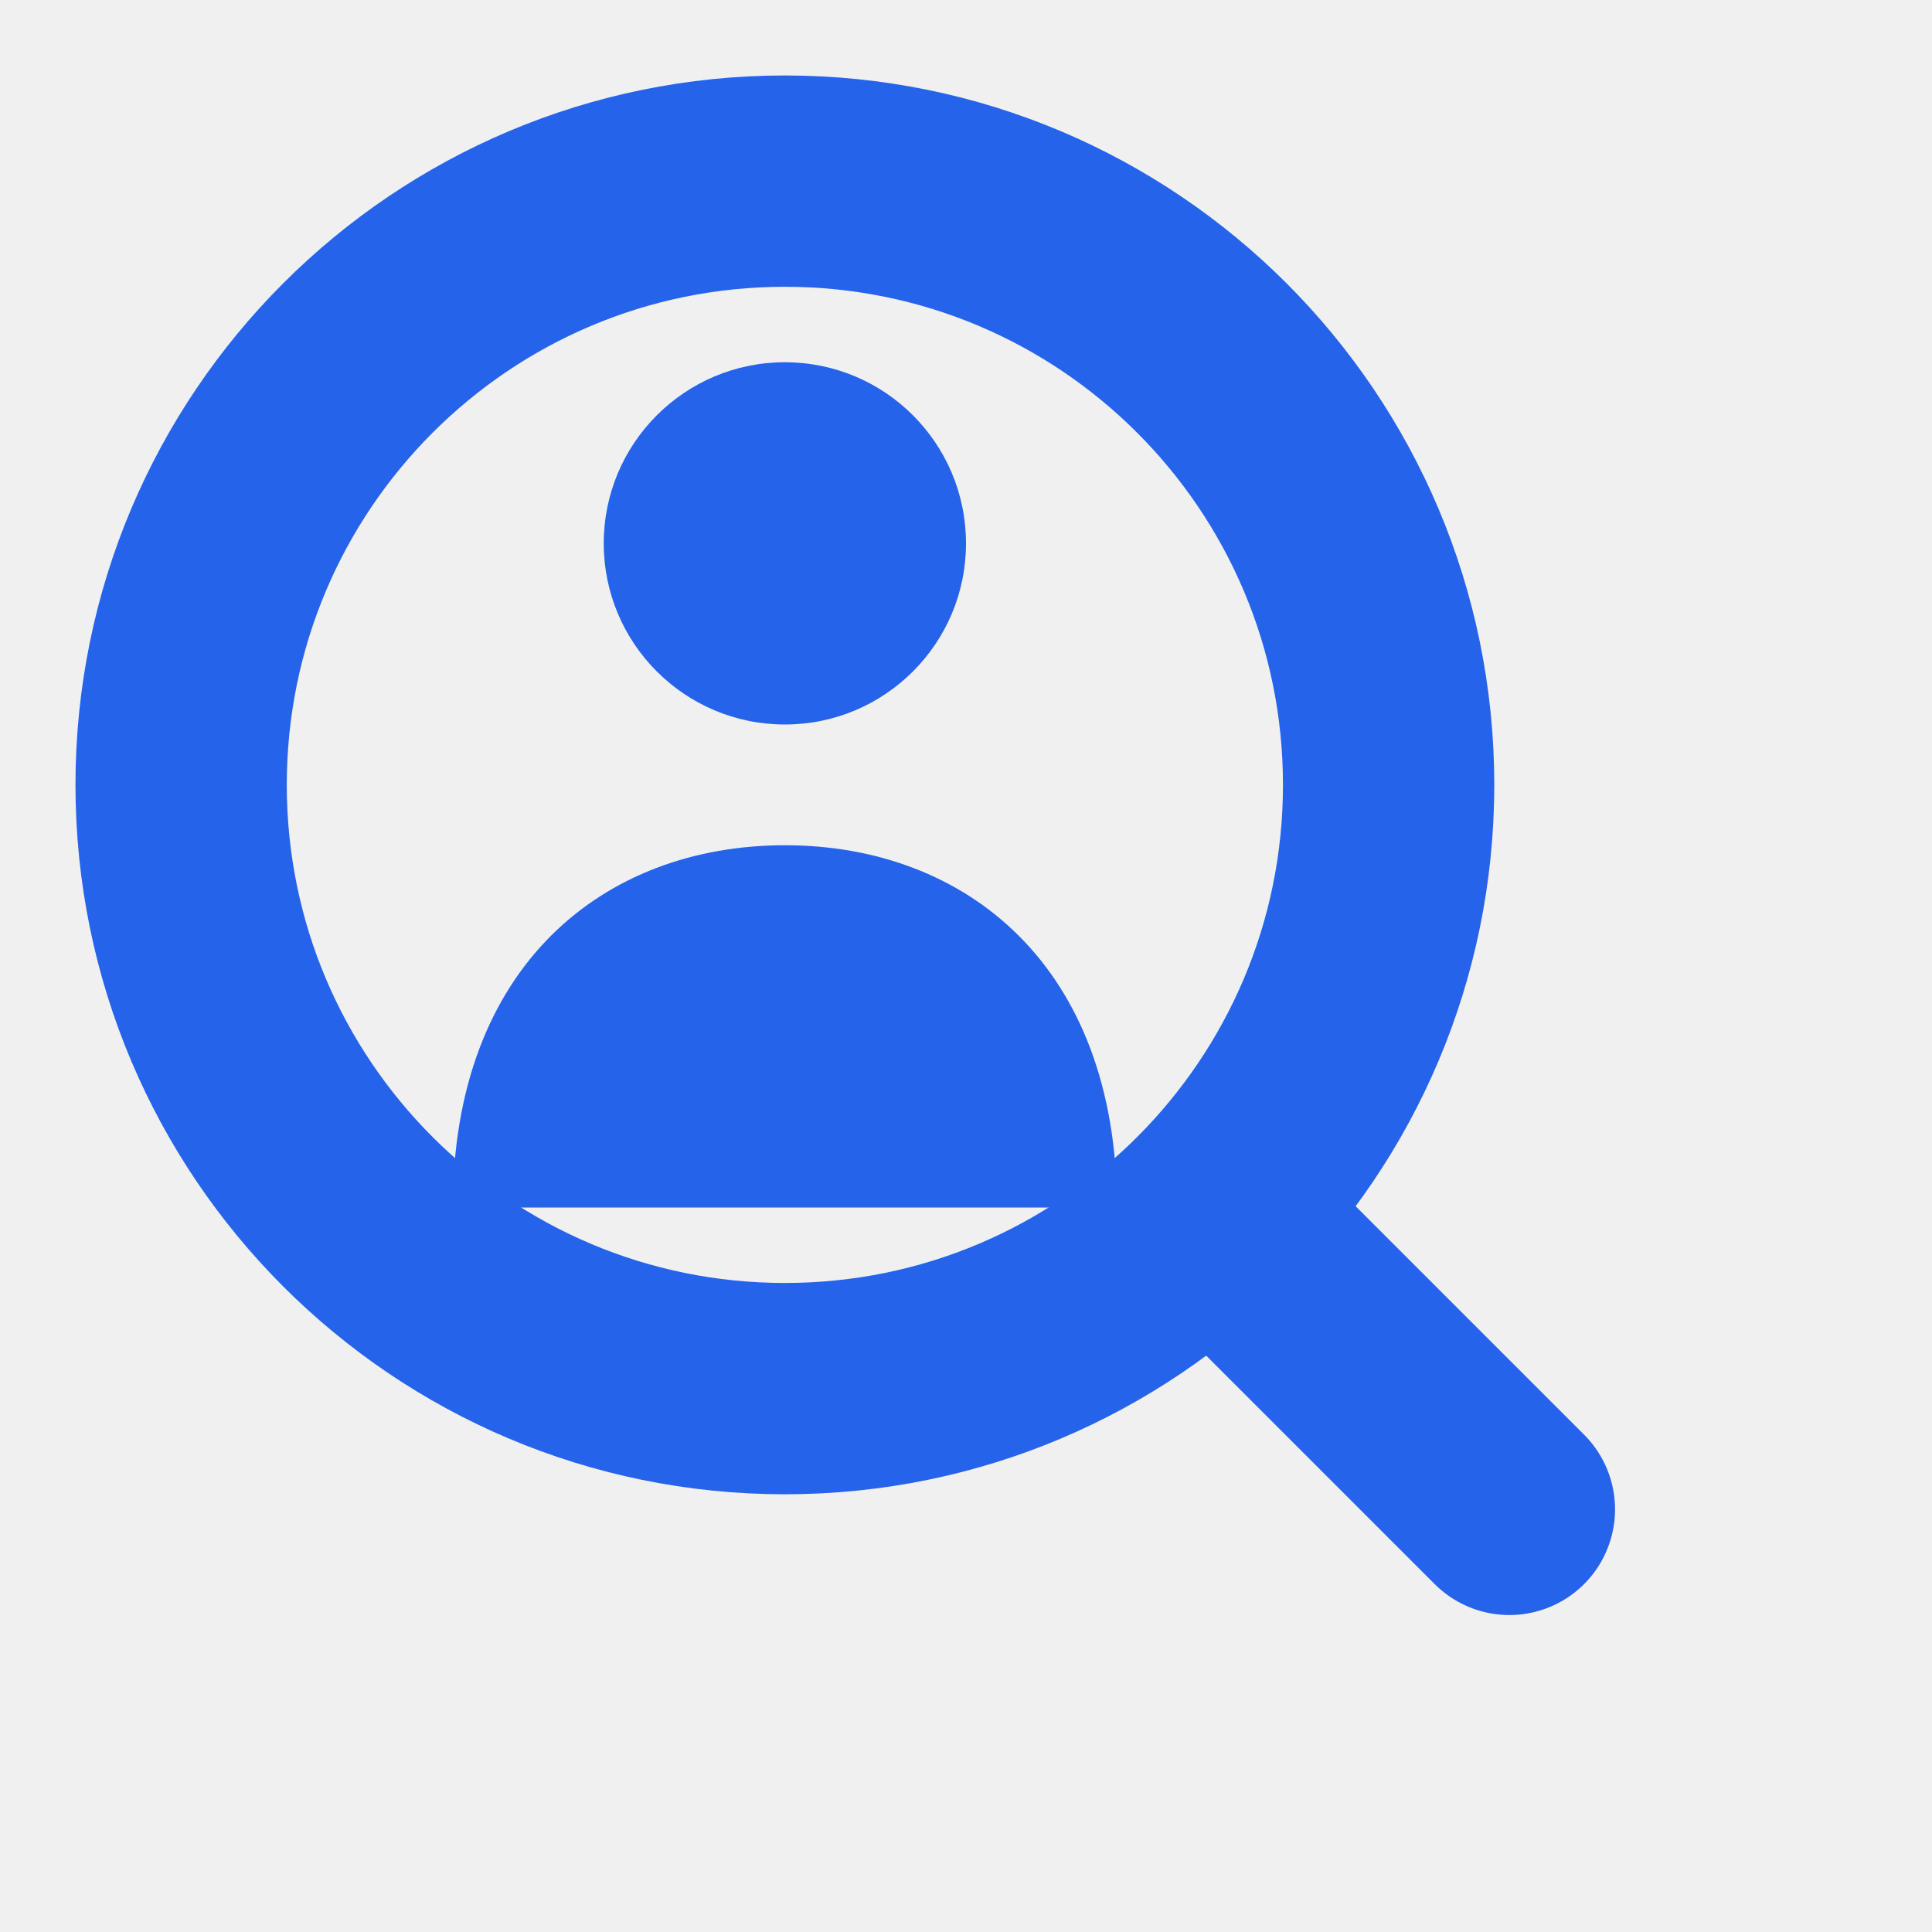
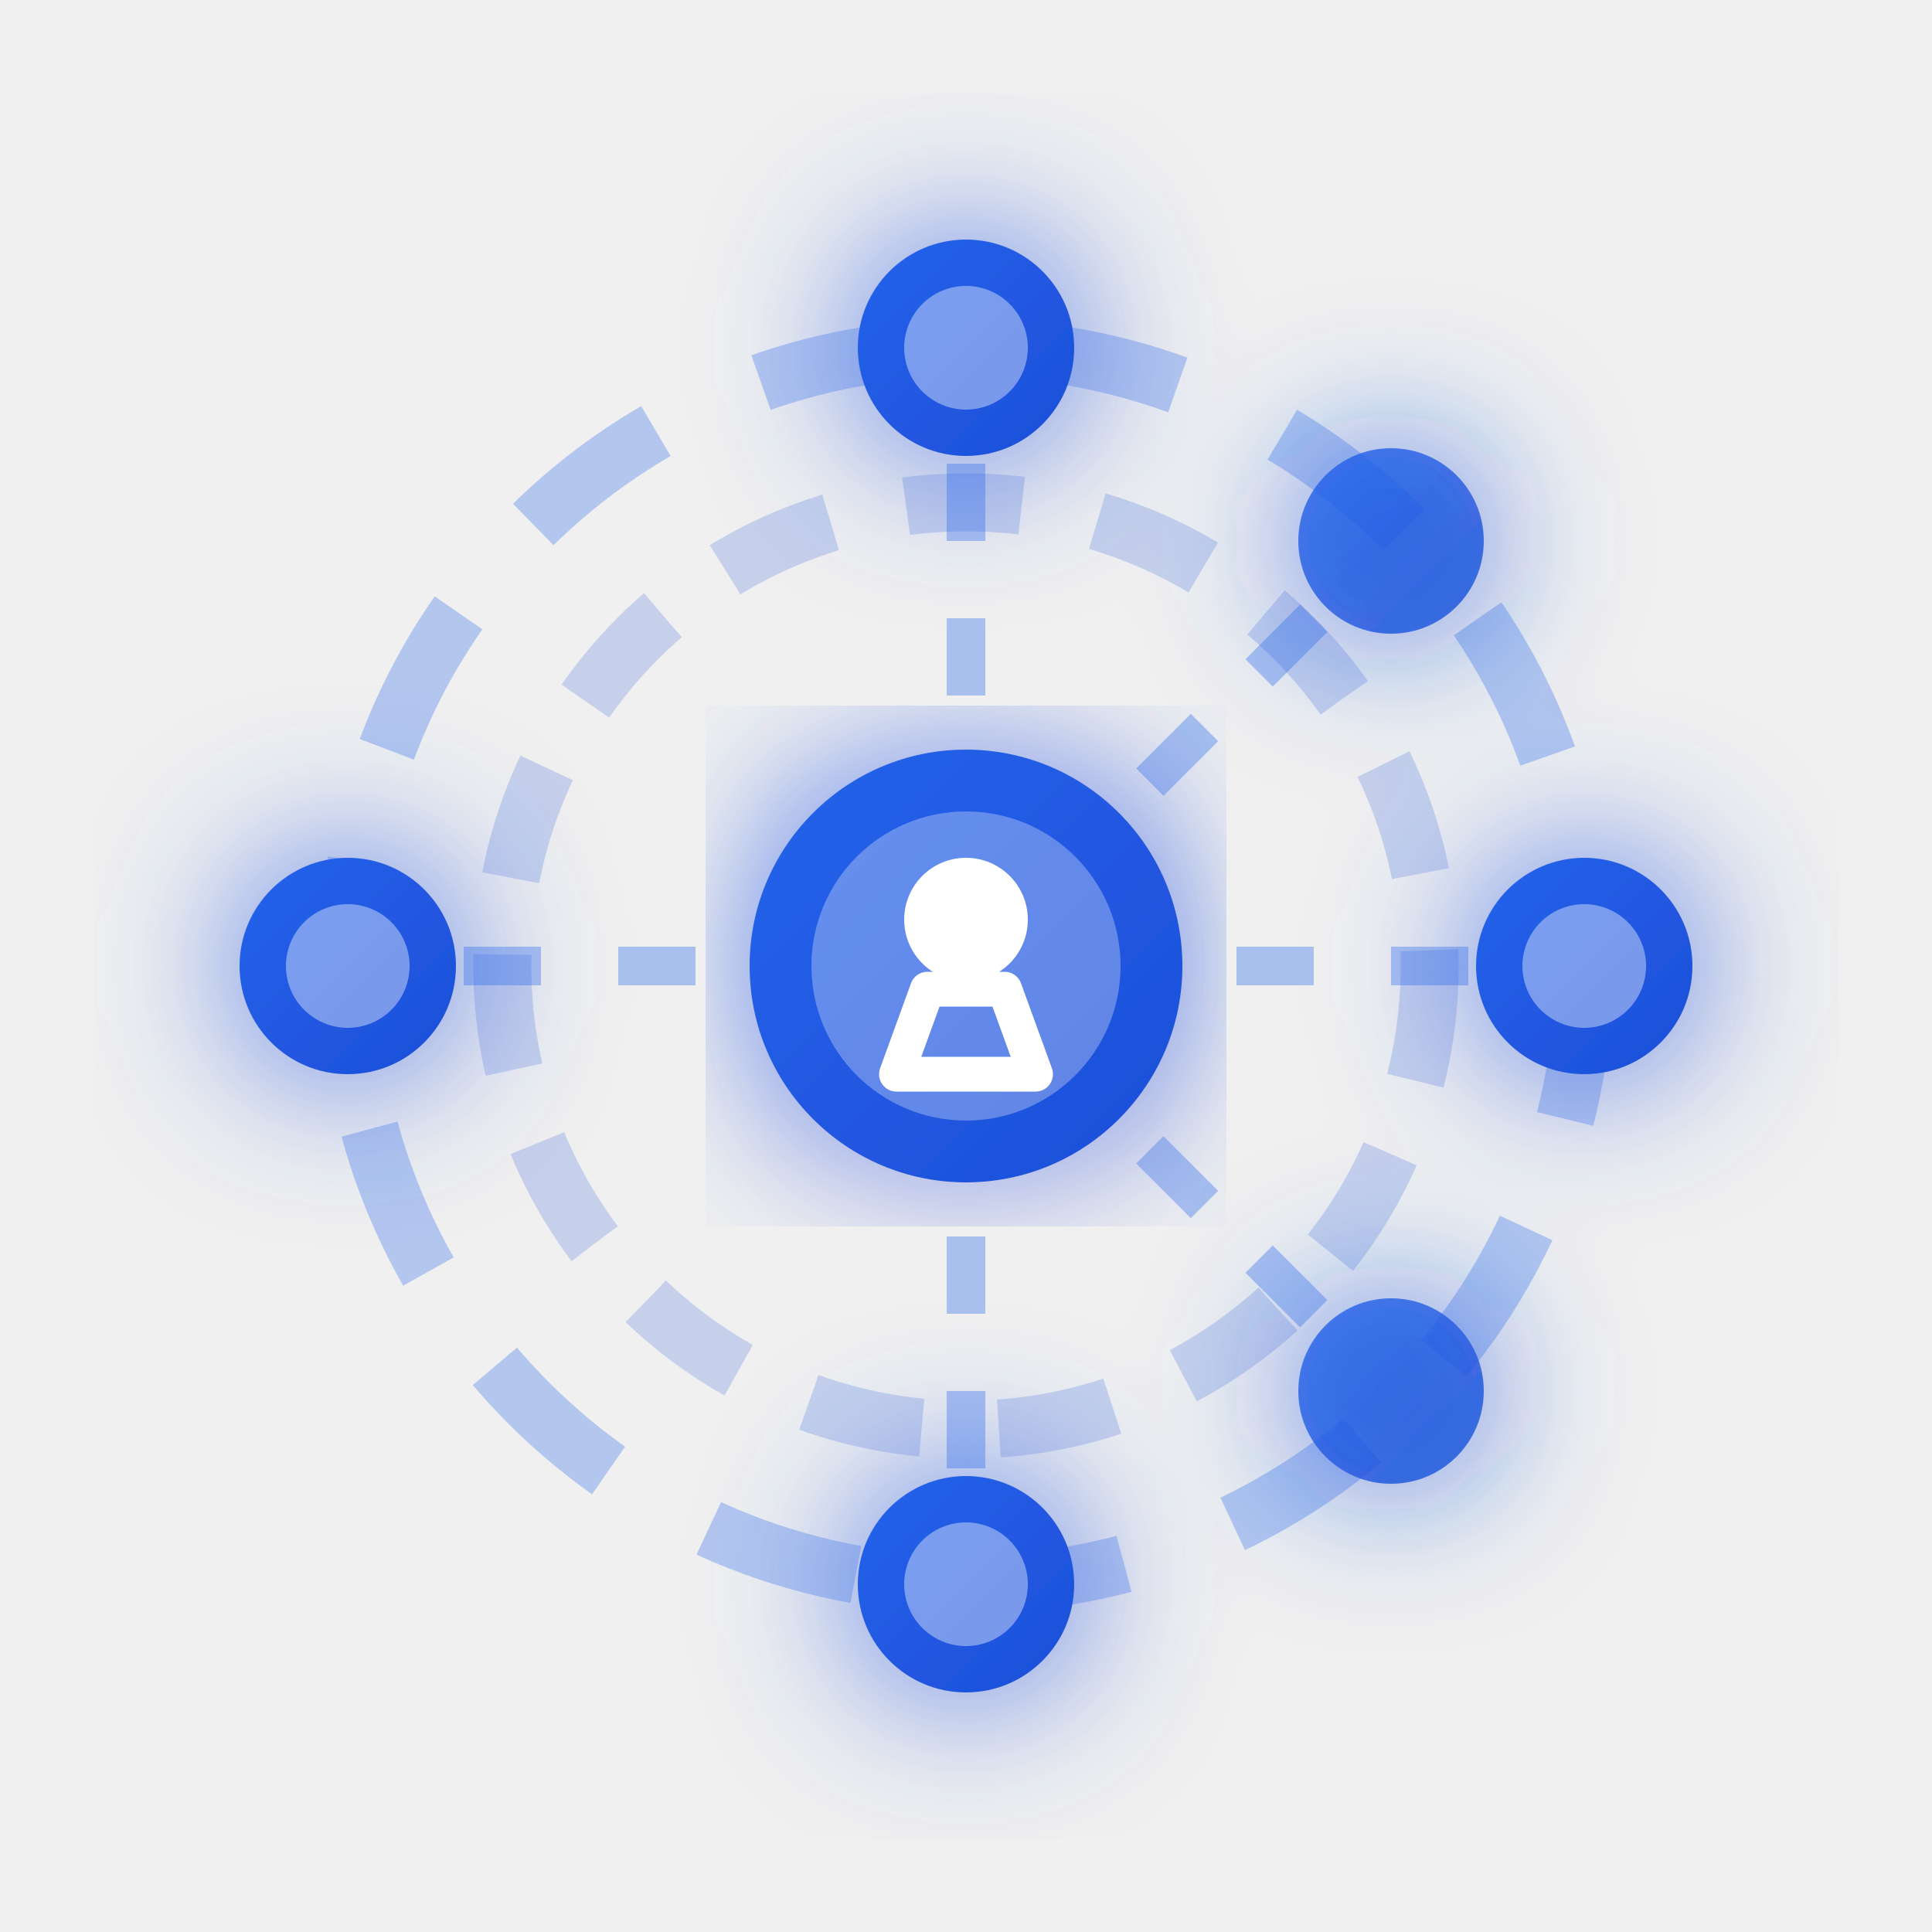
- <svg xmlns="http://www.w3.org/2000/svg" width="32" height="32" viewBox="0 0 32 32" fill="none">
-   <circle cx="13" cy="13" r="10" stroke="#2563EB" stroke-width="3.5" fill="none" />
-   <line x1="21" y1="21" x2="25" y2="25" stroke="#2563EB" stroke-width="3.5" stroke-linecap="round" />
-   <circle cx="13" cy="9" r="3" fill="#2563EB" />
-   <path d="M7.5 20 C7.5 16, 10 14, 13 14 C16 14, 18.5 16, 18.5 20" fill="#2563EB" />
+ <svg xmlns="http://www.w3.org/2000/svg" width="50" height="50" viewBox="0 0 50 50" fill="none" role="img" aria-label="ConvexHire Icon">
+   <defs>
+     <linearGradient id="aiGradient" x1="0%" y1="0%" x2="100%" y2="100%">
+       <stop offset="0%" style="stop-color:#2563EB;stop-opacity:1" />
+       <stop offset="100%" style="stop-color:#1d4ed8;stop-opacity:1" />
+     </linearGradient>
+     <linearGradient id="humanGradient" x1="0%" y1="0%" x2="100%" y2="100%">
+       <stop offset="0%" style="stop-color:#2563EB;stop-opacity:1" />
+       <stop offset="100%" style="stop-color:#1d4ed8;stop-opacity:1" />
+     </linearGradient>
+     <filter id="glow">
+       <feGaussianBlur stdDeviation="2" result="coloredBlur" />
+       <feMerge>
+         <feMergeNode in="coloredBlur" />
+         <feMergeNode in="SourceGraphic" />
+       </feMerge>
+     </filter>
+   </defs>
+   <g transform="translate(5, 5)">
+     <circle cx="20" cy="20" r="16" stroke="#2563EB" stroke-width="1.5" fill="none" opacity="0.3" stroke-dasharray="4 3" />
+     <circle cx="20" cy="20" r="12" stroke="#1d4ed8" stroke-width="1.5" fill="none" opacity="0.2" stroke-dasharray="3 2" />
+     <g filter="url(#glow)">
+       <circle cx="20" cy="4" r="2.8" fill="url(#aiGradient)" />
+       <circle cx="20" cy="4" r="1.6" fill="white" opacity="0.4" />
+       <circle cx="36" cy="20" r="2.8" fill="url(#aiGradient)" />
+       <circle cx="36" cy="20" r="1.6" fill="white" opacity="0.4" />
+       <circle cx="20" cy="36" r="2.8" fill="url(#aiGradient)" />
+       <circle cx="20" cy="36" r="1.6" fill="white" opacity="0.4" />
+       <circle cx="4" cy="20" r="2.8" fill="url(#aiGradient)" />
+       <circle cx="4" cy="20" r="1.6" fill="white" opacity="0.4" />
+       <circle cx="31" cy="9" r="2.4" fill="url(#aiGradient)" opacity="0.8" />
+       <circle cx="31" cy="31" r="2.4" fill="url(#aiGradient)" opacity="0.8" />
+     </g>
+     <g stroke="#2563EB" stroke-width="1" opacity="0.35" stroke-dasharray="2 2">
+       <line x1="20" y1="7" x2="20" y2="14" />
+       <line x1="33" y1="20" x2="26" y2="20" />
+       <line x1="20" y1="33" x2="20" y2="26" />
+       <line x1="7" y1="20" x2="14" y2="20" />
+       <line x1="29" y1="11" x2="23" y2="17" />
+       <line x1="29" y1="29" x2="23" y2="23" />
+     </g>
+     <g filter="url(#glow)">
+       <circle cx="20" cy="20" r="5.6" fill="url(#humanGradient)" />
+       <circle cx="20" cy="20" r="4" fill="white" opacity="0.3" />
+       <g transform="translate(20, 20)" fill="white">
+         <circle cx="0" cy="-1.2" r="1.6" />
+         <path d="M-1.8 2.8 L-1 0.6 L1 0.6 L1.8 2.8 Z" stroke="white" stroke-width="0.9" fill="none" stroke-linecap="round" stroke-linejoin="round" />
+       </g>
+     </g>
+   </g>
</svg>
